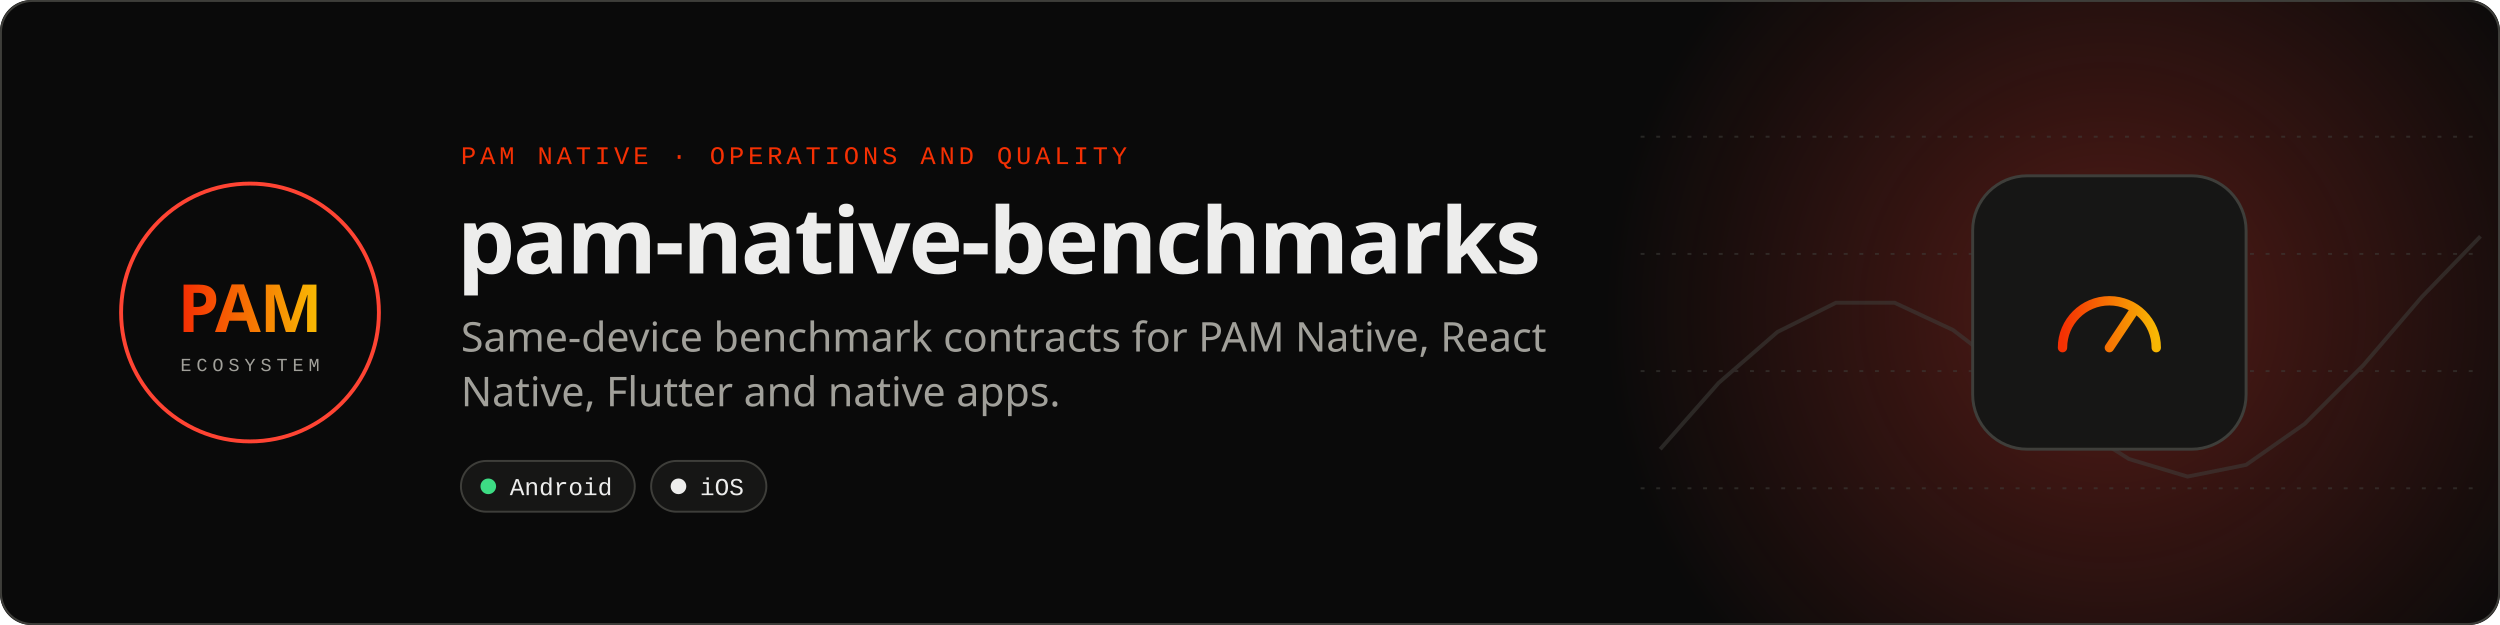
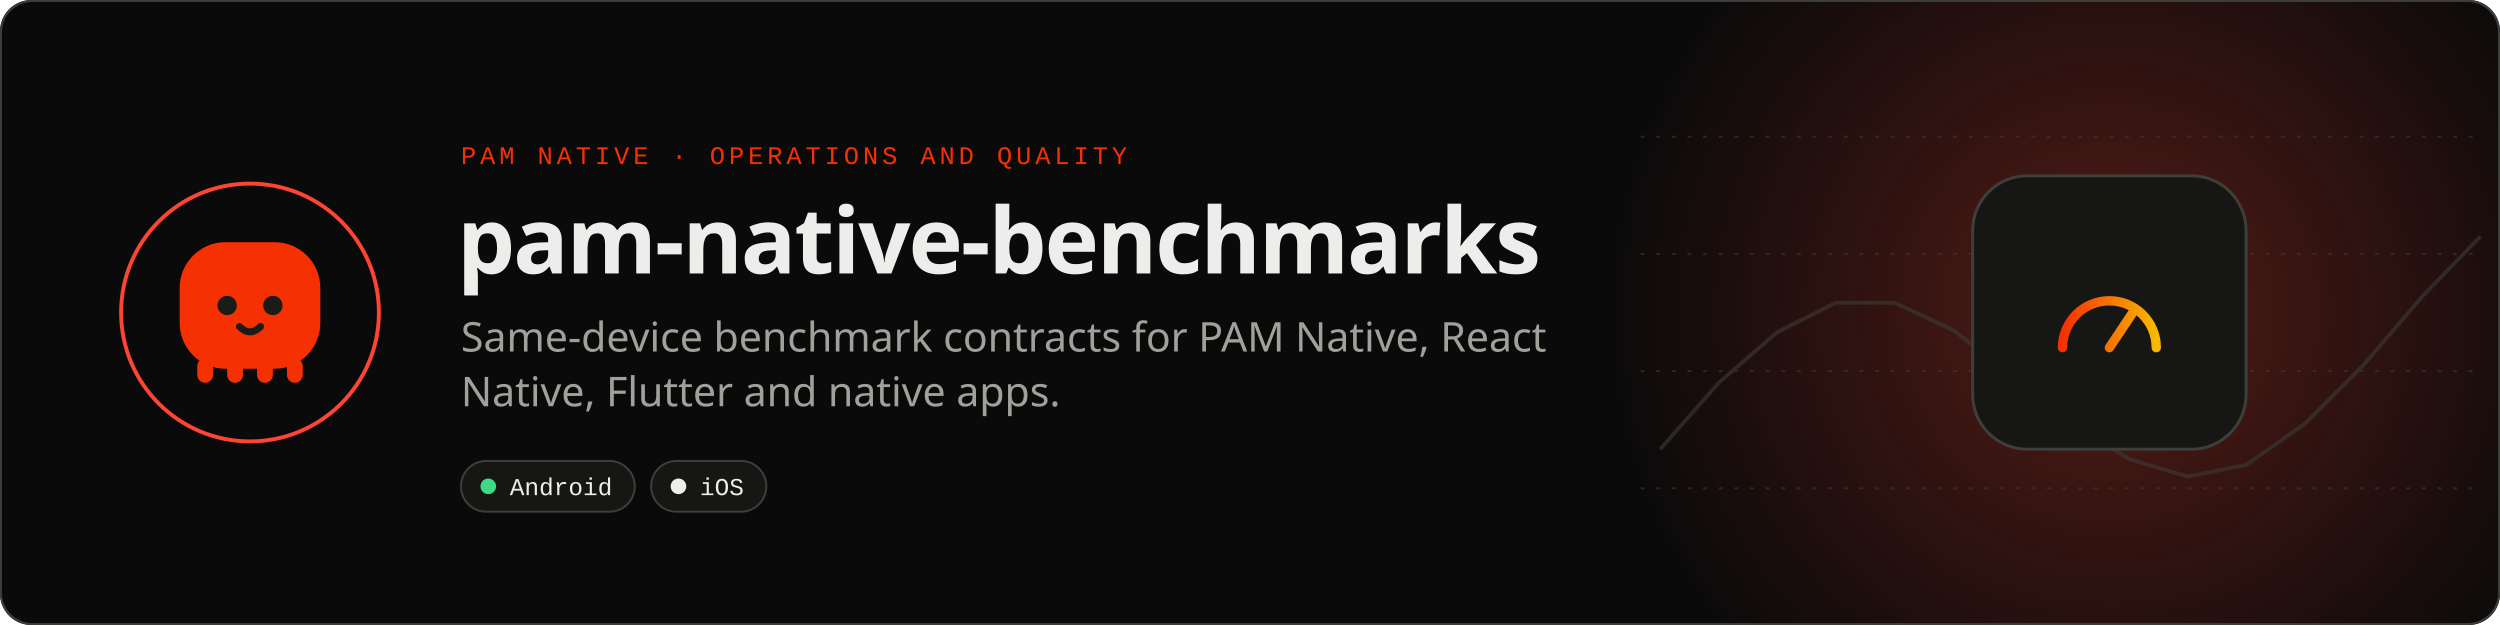
<svg xmlns="http://www.w3.org/2000/svg" viewBox="0 0 1280 320" width="1280" height="320" role="img" aria-label="pam-native-benchmarks: Same-device benchmark contracts for PAM Native, React Native, Flutter and native apps.">
  <defs>
    <linearGradient id="pg" x1="0" y1="0" x2="1" y2="0">
      <stop offset="0" stop-color="#f53003" />
      <stop offset="1" stop-color="#f8b803" />
    </linearGradient>
    <radialGradient id="gl">
      <stop offset="0" stop-color="#ff4433" stop-opacity=".30" />
      <stop offset="1" stop-color="#ff4433" stop-opacity="0" />
    </radialGradient>
    <clipPath id="cl">
      <rect width="1280" height="320" rx="16" />
    </clipPath>
  </defs>
  <g clip-path="url(#cl)">
    <rect width="1280" height="320" fill="#0a0a0a" />
    <circle cx="1080" cy="160" r="260" fill="url(#gl)" />
    <g fill="none" stroke="#3e3e3a" opacity=".55">
      <path d="M840 70H1270" stroke-dasharray="2 6" />
      <path d="M840 130H1270" stroke-dasharray="2 6" />
      <path d="M840 190H1270" stroke-dasharray="2 6" />
      <path d="M840 250H1270" stroke-dasharray="2 6" />
      <path d="M850 230L880 196L910 170L940 155L970 155L1000 169L1030 192L1060 216L1090 235L1120 244L1150 238L1180 217L1210 187L1240 152L1270 121" stroke-width="2" stroke-dasharray="900">
        <animate attributeName="stroke-dashoffset" values="900;0;0" keyTimes="0;.5;1" dur="8s" repeatCount="indefinite" />
      </path>
    </g>
  </g>
  <rect x=".5" y=".5" width="1279" height="319" rx="16" fill="none" stroke="#3e3e3a" />
  <circle cx="128" cy="160" r="66" fill="#0a0a0a" stroke="#ff4433" stroke-width="2" />
  <circle cx="128" cy="160" r="66" fill="none" stroke="#ff4433">
    <animate attributeName="r" values="66;92" dur="3s" repeatCount="indefinite" />
    <animate attributeName="stroke-opacity" values=".5;0" dur="3s" repeatCount="indefinite" />
  </circle>
-   <text x="128" y="170" text-anchor="middle" font-family="-apple-system, BlinkMacSystemFont, 'Segoe UI', 'Noto Sans', Helvetica, Arial, sans-serif" font-weight="700" font-size="34" letter-spacing="-.5" fill="url(#pg)">PAM</text>
-   <text x="128" y="190" text-anchor="middle" font-family="ui-monospace, SFMono-Regular, 'SF Mono', Menlo, Consolas, 'Liberation Mono', monospace" font-size="9.5" letter-spacing="2.5" fill="#a1a09a">ECOSYSTEM</text>
+   <g transform="translate(74 104.2) scale(.9)">
+     <rect x="30" y="88" width="9" height="14" rx="4.5" fill="#f53003" />
+     <rect x="47" y="88" width="9" height="14" rx="4.5" fill="#f53003" />
+     <rect x="64" y="88" width="9" height="14" rx="4.5" fill="#f53003" />
+     <rect x="81" y="88" width="9" height="14" rx="4.5" fill="#f53003" />
+     <rect x="20" y="22" width="80" height="72" rx="26" fill="#f53003" />
+     <circle cx="47" cy="58" r="5.5" fill="#1b1b18" />
+     <circle cx="73" cy="58" r="5.5" fill="#1b1b18" />
+     <path d="M54 70q6 6 12 0" stroke="#1b1b18" stroke-width="4" stroke-linecap="round" fill="none" />
+   </g>
  <text x="236" y="84" font-family="ui-monospace, SFMono-Regular, 'SF Mono', Menlo, Consolas, 'Liberation Mono', monospace" font-size="13" letter-spacing="2" fill="#f53003">PAM NATIVE · OPERATIONS AND QUALITY</text>
  <text x="234" y="140" font-family="-apple-system, BlinkMacSystemFont, 'Segoe UI', 'Noto Sans', Helvetica, Arial, sans-serif" font-weight="700" font-size="47" letter-spacing="-1" fill="#ededec">pam-native-benchmarks</text>
  <text x="236" y="180" font-family="-apple-system, BlinkMacSystemFont, 'Segoe UI', 'Noto Sans', Helvetica, Arial, sans-serif" font-size="21" fill="#a1a09a">Same-device benchmark contracts for PAM Native, React</text>
  <text x="236" y="208" font-family="-apple-system, BlinkMacSystemFont, 'Segoe UI', 'Noto Sans', Helvetica, Arial, sans-serif" font-size="21" fill="#a1a09a">Native, Flutter and native apps.</text>
  <rect x="236" y="236" width="89" height="26" rx="13" fill="#161615" stroke="#3e3e3a" />
  <circle cx="250" cy="249" r="4" fill="#3ddc84" />
  <text x="261" y="253.5" font-family="ui-monospace, SFMono-Regular, 'SF Mono', Menlo, Consolas, 'Liberation Mono', monospace" font-size="12.5" fill="#ededec">Android</text>
  <rect x="333.375" y="236" width="59" height="26" rx="13" fill="#161615" stroke="#3e3e3a" />
  <circle cx="347.375" cy="249" r="4" fill="#ededec" />
  <text x="358.375" y="253.5" font-family="ui-monospace, SFMono-Regular, 'SF Mono', Menlo, Consolas, 'Liberation Mono', monospace" font-size="12.5" fill="#ededec">iOS</text>
  <rect x="1010" y="90" width="140" height="140" rx="28" fill="#161615" stroke="#3e3e3a" stroke-width="1.5" />
  <g transform="translate(1044 124) scale(3)" fill="none" stroke="url(#pg)" stroke-width="1.6" stroke-linecap="round" stroke-linejoin="round">
    <path d="M4 18a8 8 0 1 1 16 0M12 18l4-6" />
  </g>
</svg>
